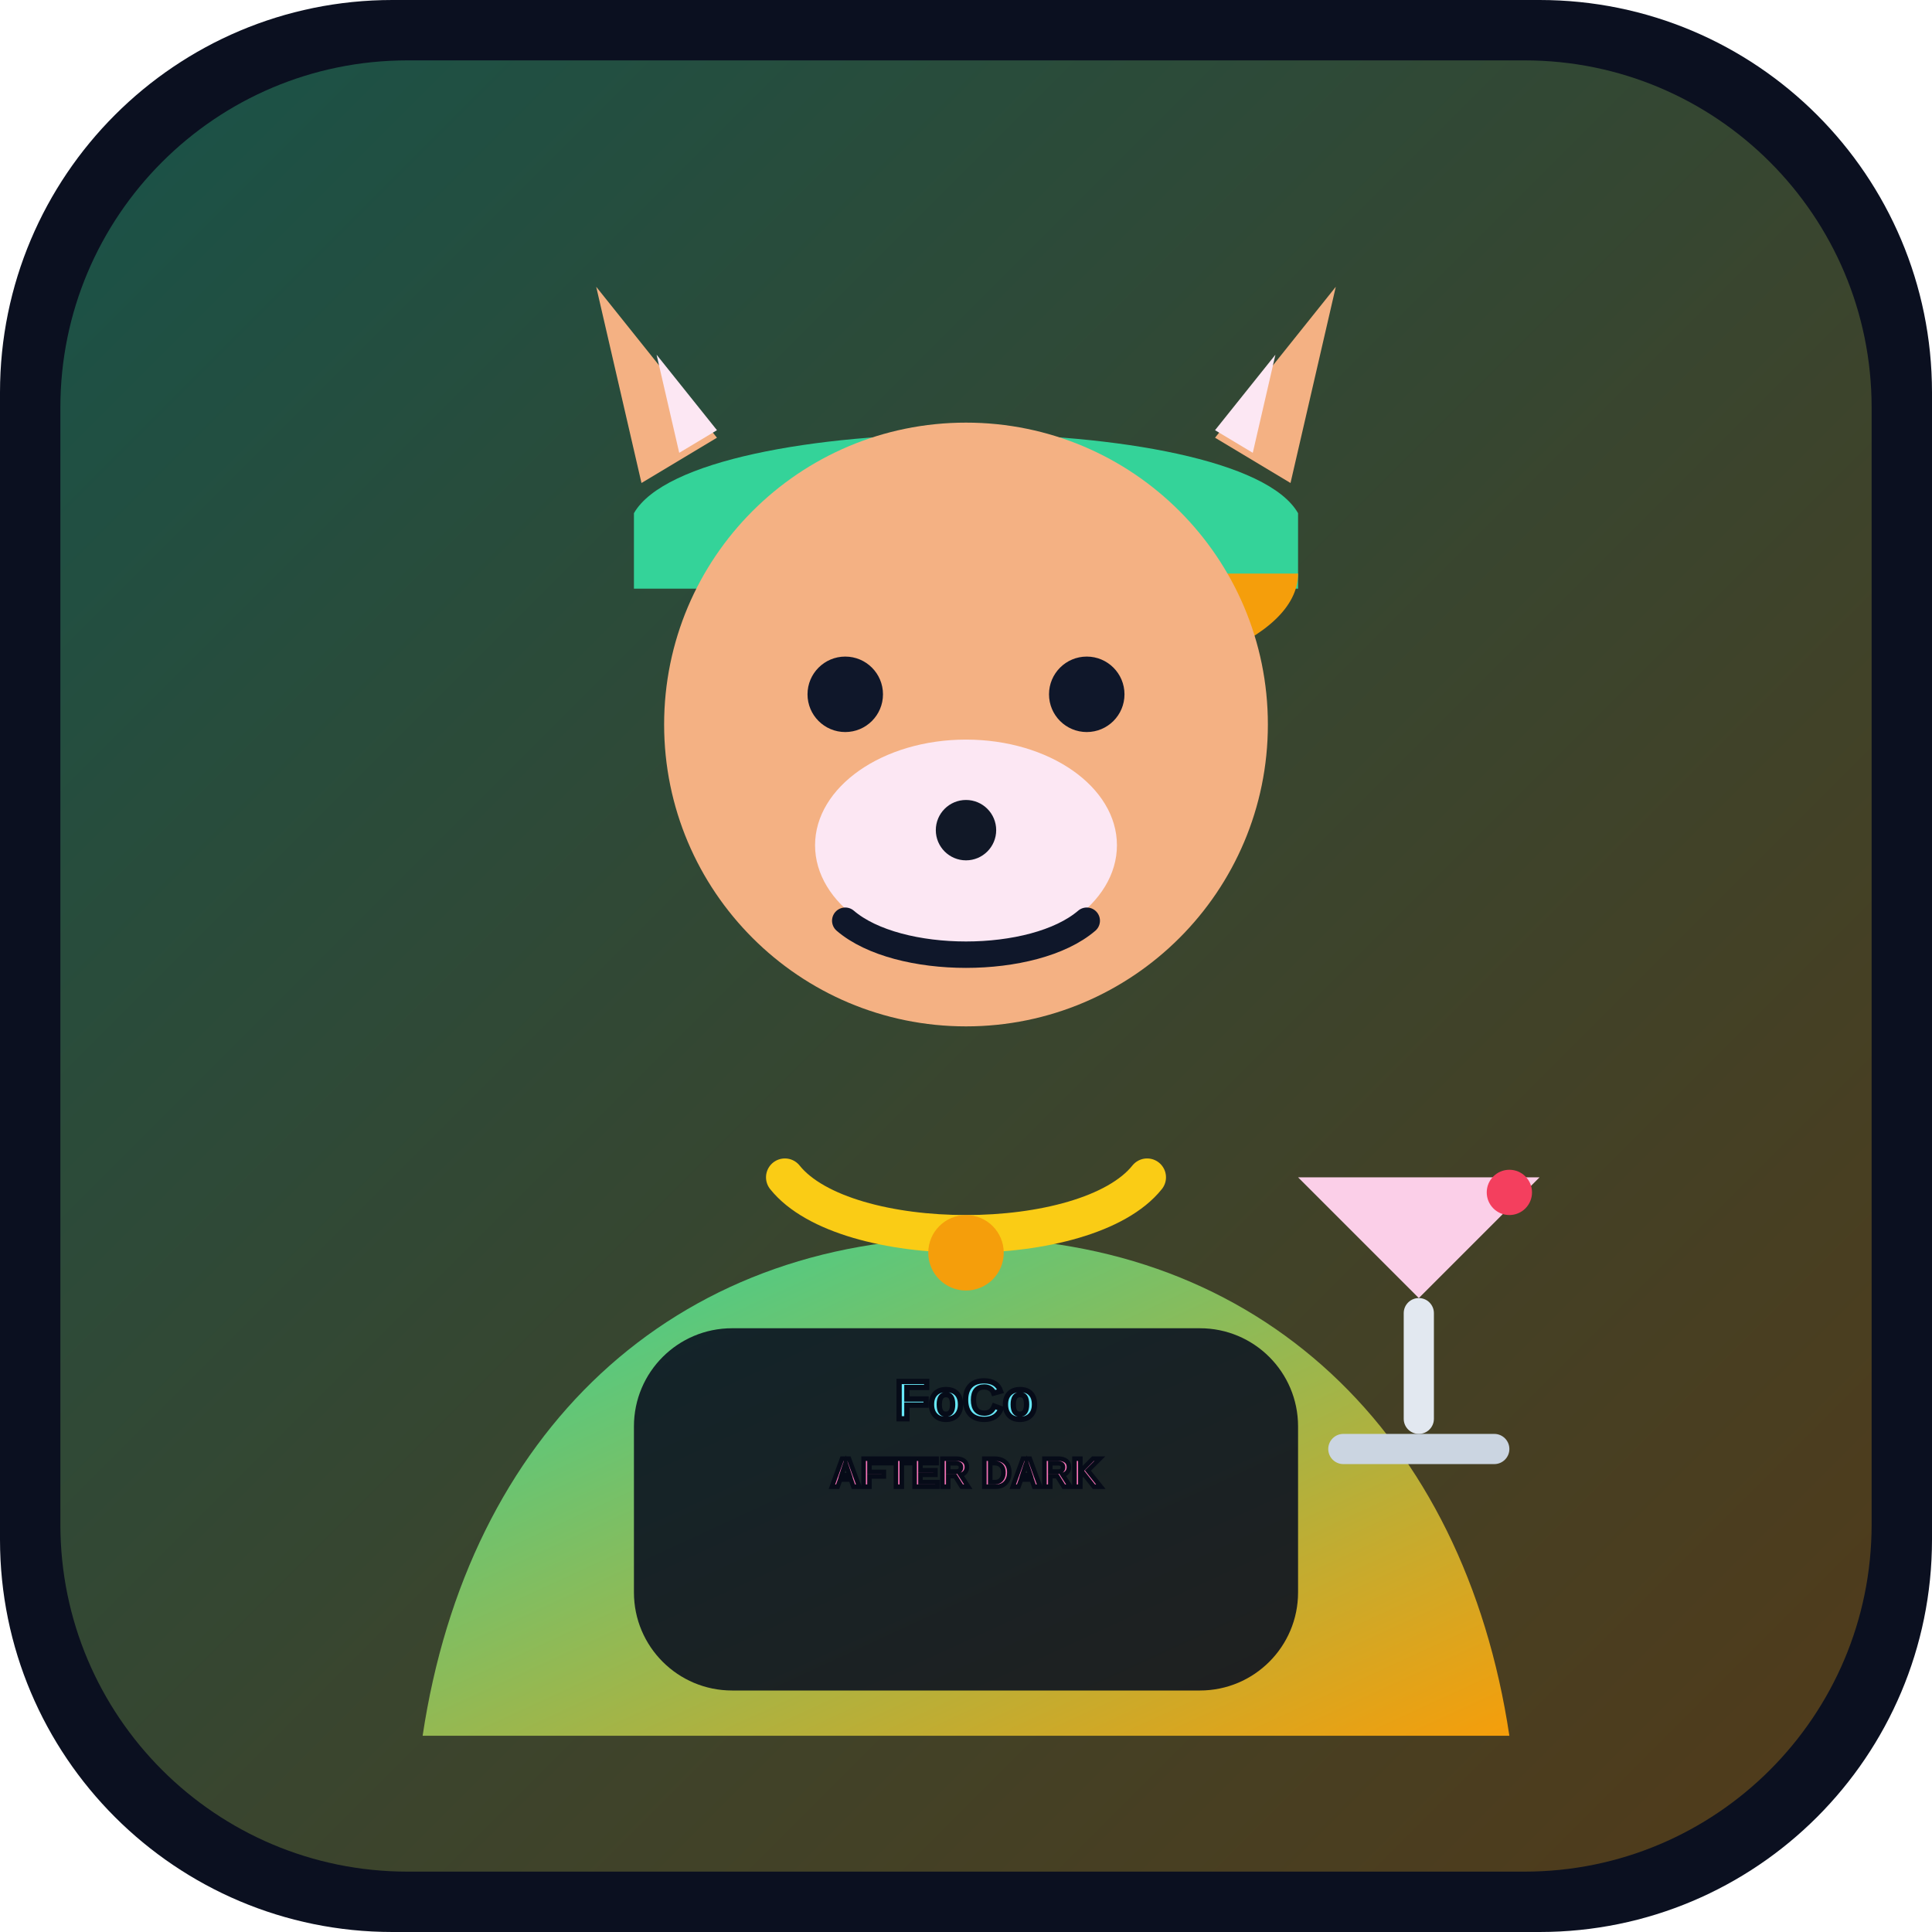
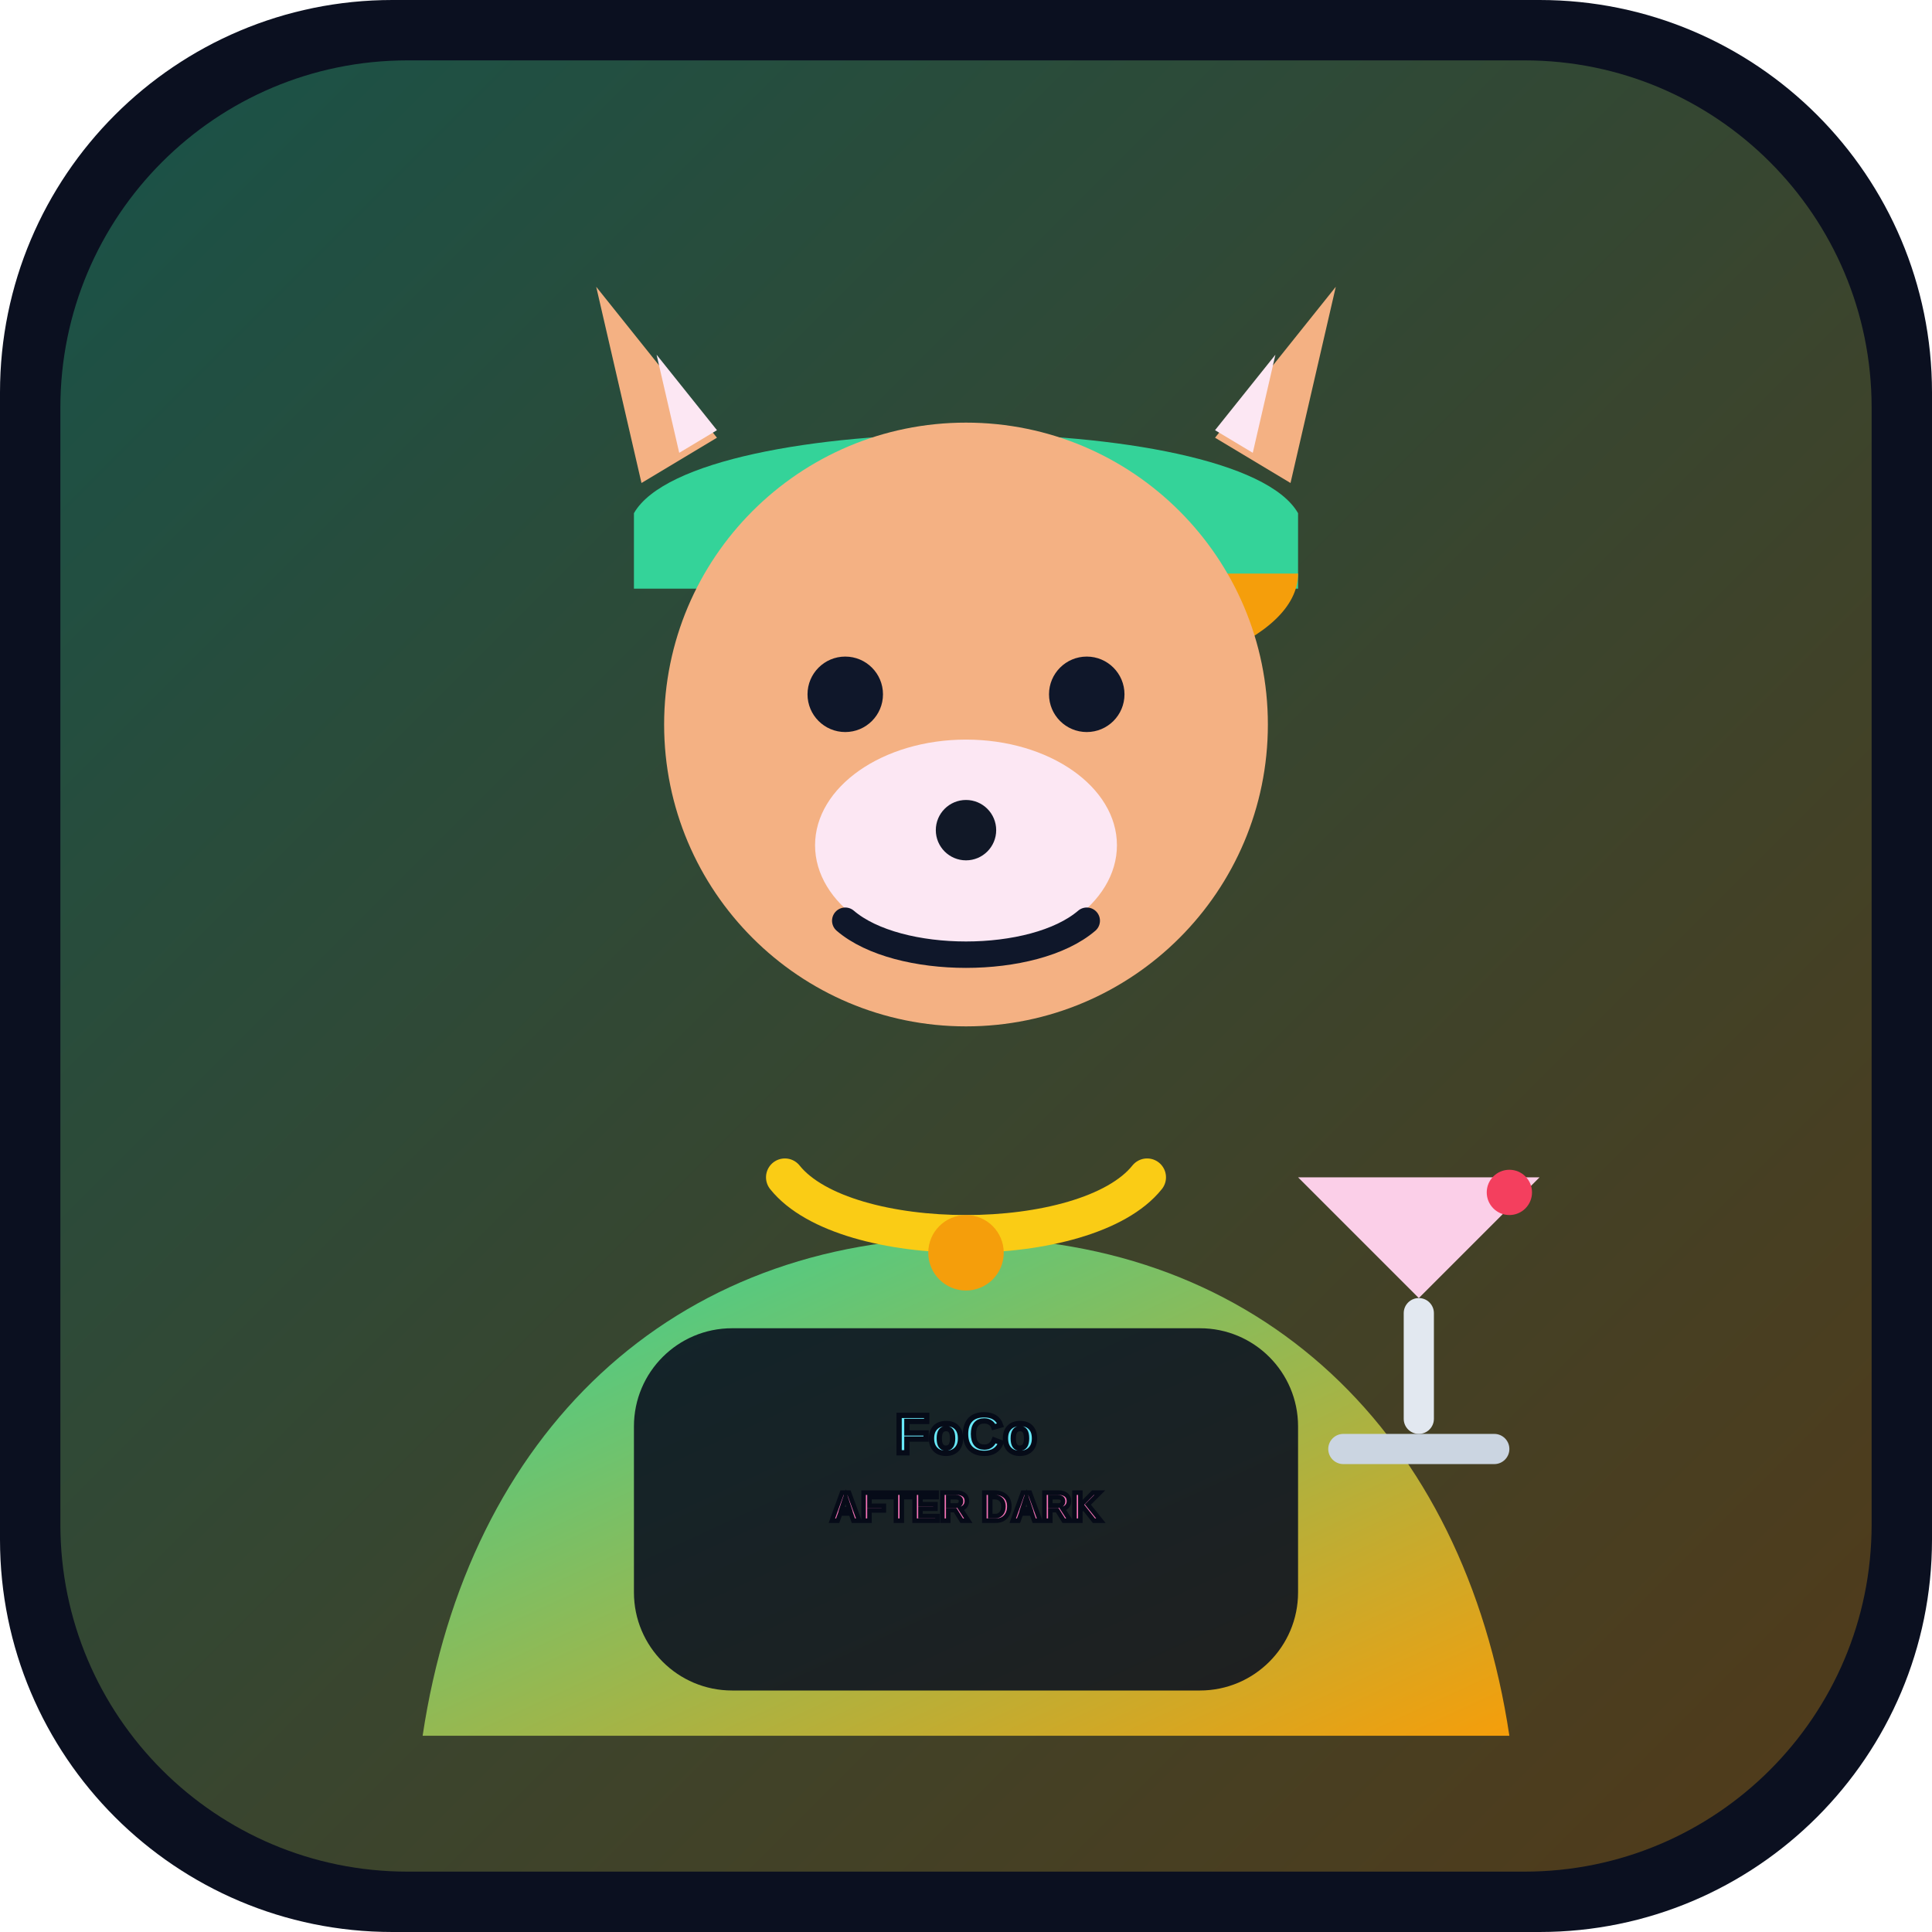
<svg xmlns="http://www.w3.org/2000/svg" viewBox="0 0 256 256" role="img" aria-label="Margarita Monkey">
  <defs>
    <linearGradient id="bg" x1="0" y1="0" x2="1" y2="1">
      <stop offset="0%" stop-color="#34d399" stop-opacity="0.34" />
      <stop offset="100%" stop-color="#f59e0b" stop-opacity="0.30" />
    </linearGradient>
    <linearGradient id="shirt" x1="0" y1="0" x2="1" y2="1">
      <stop offset="0%" stop-color="#34d399" />
      <stop offset="100%" stop-color="#f59e0b" />
    </linearGradient>
  </defs>
  <rect width="256" height="256" rx="52" fill="#0b1020" />
  <rect x="8" y="8" width="240" height="240" rx="46" fill="url(#bg)" />
  <path d="M95 58l-16-20 6 26z" fill="#f4b183" />
  <path d="M161 58l16-20-6 26z" fill="#f4b183" />
  <path d="M95 57l-8-10 3 13z" fill="#fce7f3" />
  <path d="M161 57l8-10-3 13z" fill="#fce7f3" />
  <path d="M84 68c8-14 80-14 88 0v10H84z" fill="#34d399" />
  <path d="M112 76h60c0 9-18 15-34 15h-26z" fill="#f59e0b" />
  <circle cx="128" cy="96" r="40" fill="#f4b183" />
  <ellipse cx="128" cy="112" rx="20" ry="14" fill="#fce7f3" />
  <circle cx="112" cy="92" r="5" fill="#0f172a" />
  <circle cx="144" cy="92" r="5" fill="#0f172a" />
  <circle cx="128" cy="110" r="4" fill="#111827" />
  <path d="M112 122c7 6 25 6 32 0" fill="none" stroke="#0f172a" stroke-width="3.5" stroke-linecap="round" />
  <path d="M56 230c6-40 33-66 72-66s66 26 72 66" fill="url(#shirt)" />
  <rect x="84" y="176" width="88" height="48" rx="13" fill="#0b1220" opacity="0.9" />
  <path d="M104 156c8 10 40 10 48 0" fill="none" stroke="#facc15" stroke-width="5" stroke-linecap="round" />
  <circle cx="128" cy="166" r="5" fill="#f59e0b" />
-   <text x="128" y="188" text-anchor="middle" font-family="Arial, sans-serif" font-size="7.2" font-weight="700" fill="#67e8f9" stroke="#060b18" stroke-width="0.7" letter-spacing="0.10">FoCo</text>
-   <text x="128" y="197" text-anchor="middle" font-family="Arial, sans-serif" font-size="5.4" font-weight="700" fill="#f472b6" stroke="#060b18" stroke-width="0.6" letter-spacing="0.08">AFTER DARK</text>
+   <g transform="translate(128 198)" text-anchor="middle" font-family="Arial, sans-serif" font-weight="700">
+     <text y="-5.5" font-size="7.2" fill="#67e8f9" stroke="#060b18" stroke-width="0.7" letter-spacing="0.10">FoCo</text>
+     <text y="3.5" font-size="5.4" fill="#f472b6" stroke="#060b18" stroke-width="0.6" letter-spacing="0.08">AFTER DARK</text>
+   </g>
  <path d="M172 156h32l-16 16z" fill="#fbcfe8" />
  <rect x="186" y="172" width="4" height="18" rx="2" fill="#e2e8f0" />
  <rect x="176" y="190" width="24" height="4" rx="2" fill="#cbd5e1" />
  <circle cx="200" cy="158" r="3" fill="#f43f5e" />
</svg>
